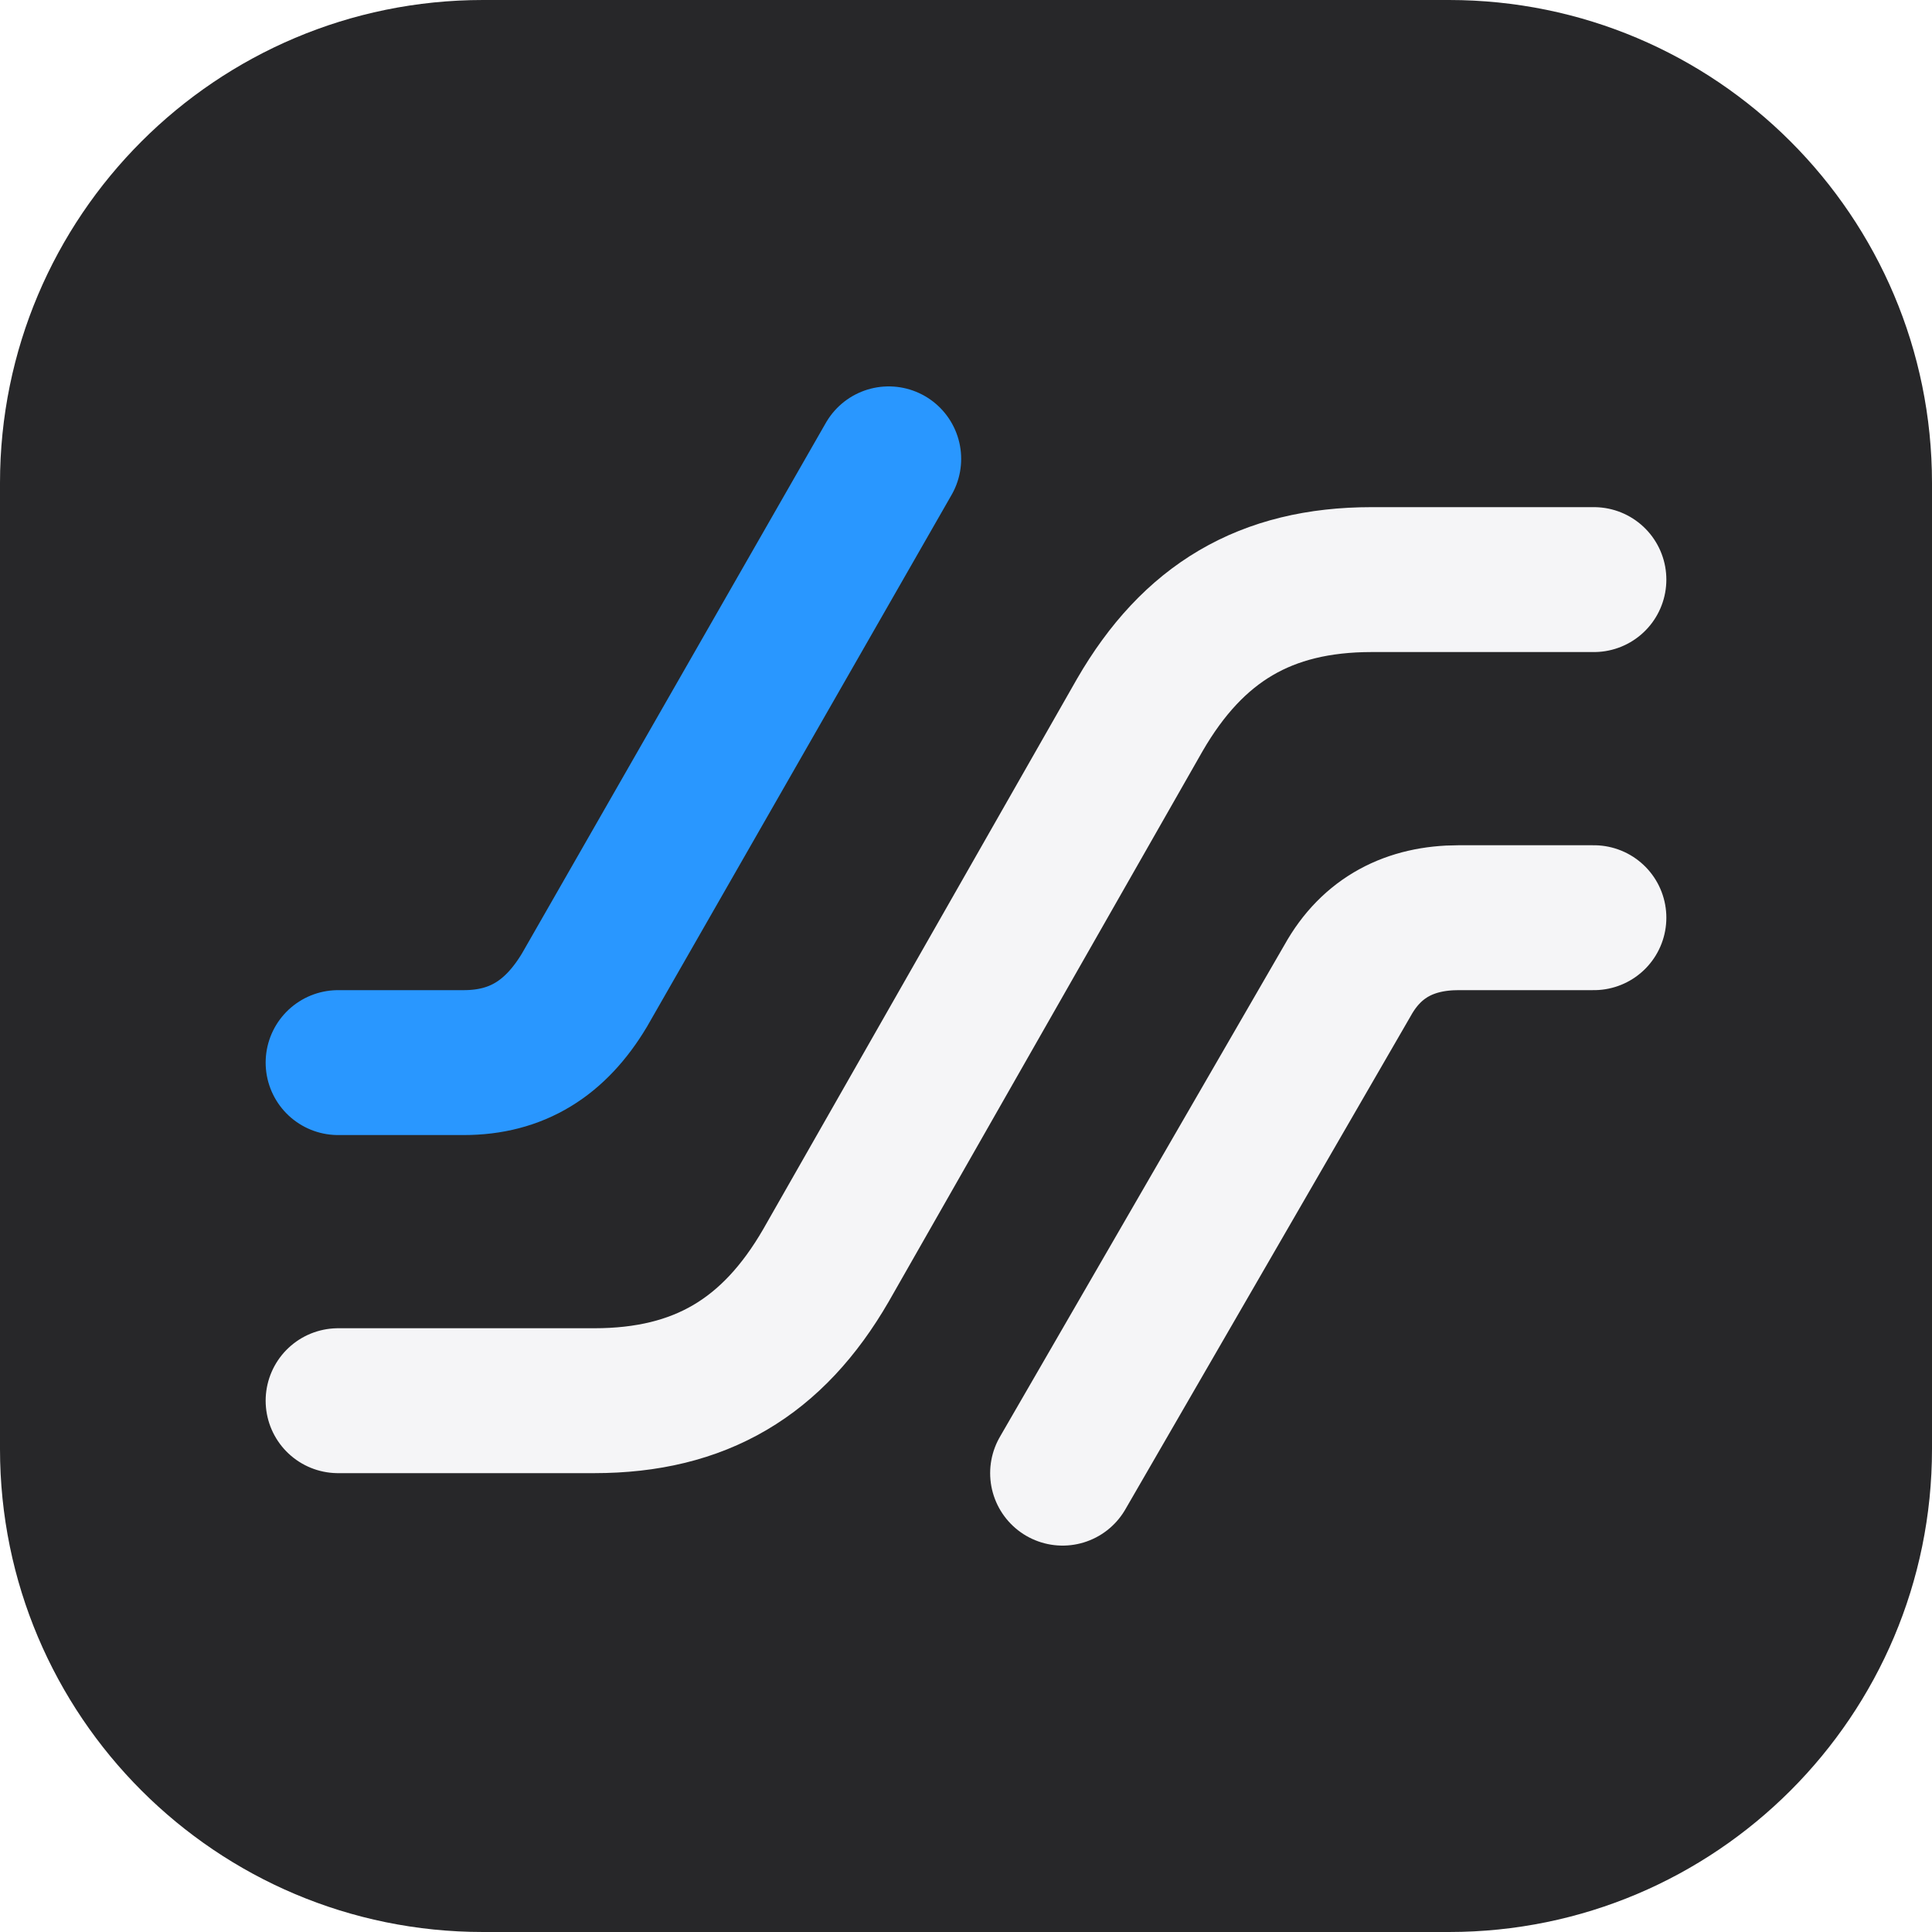
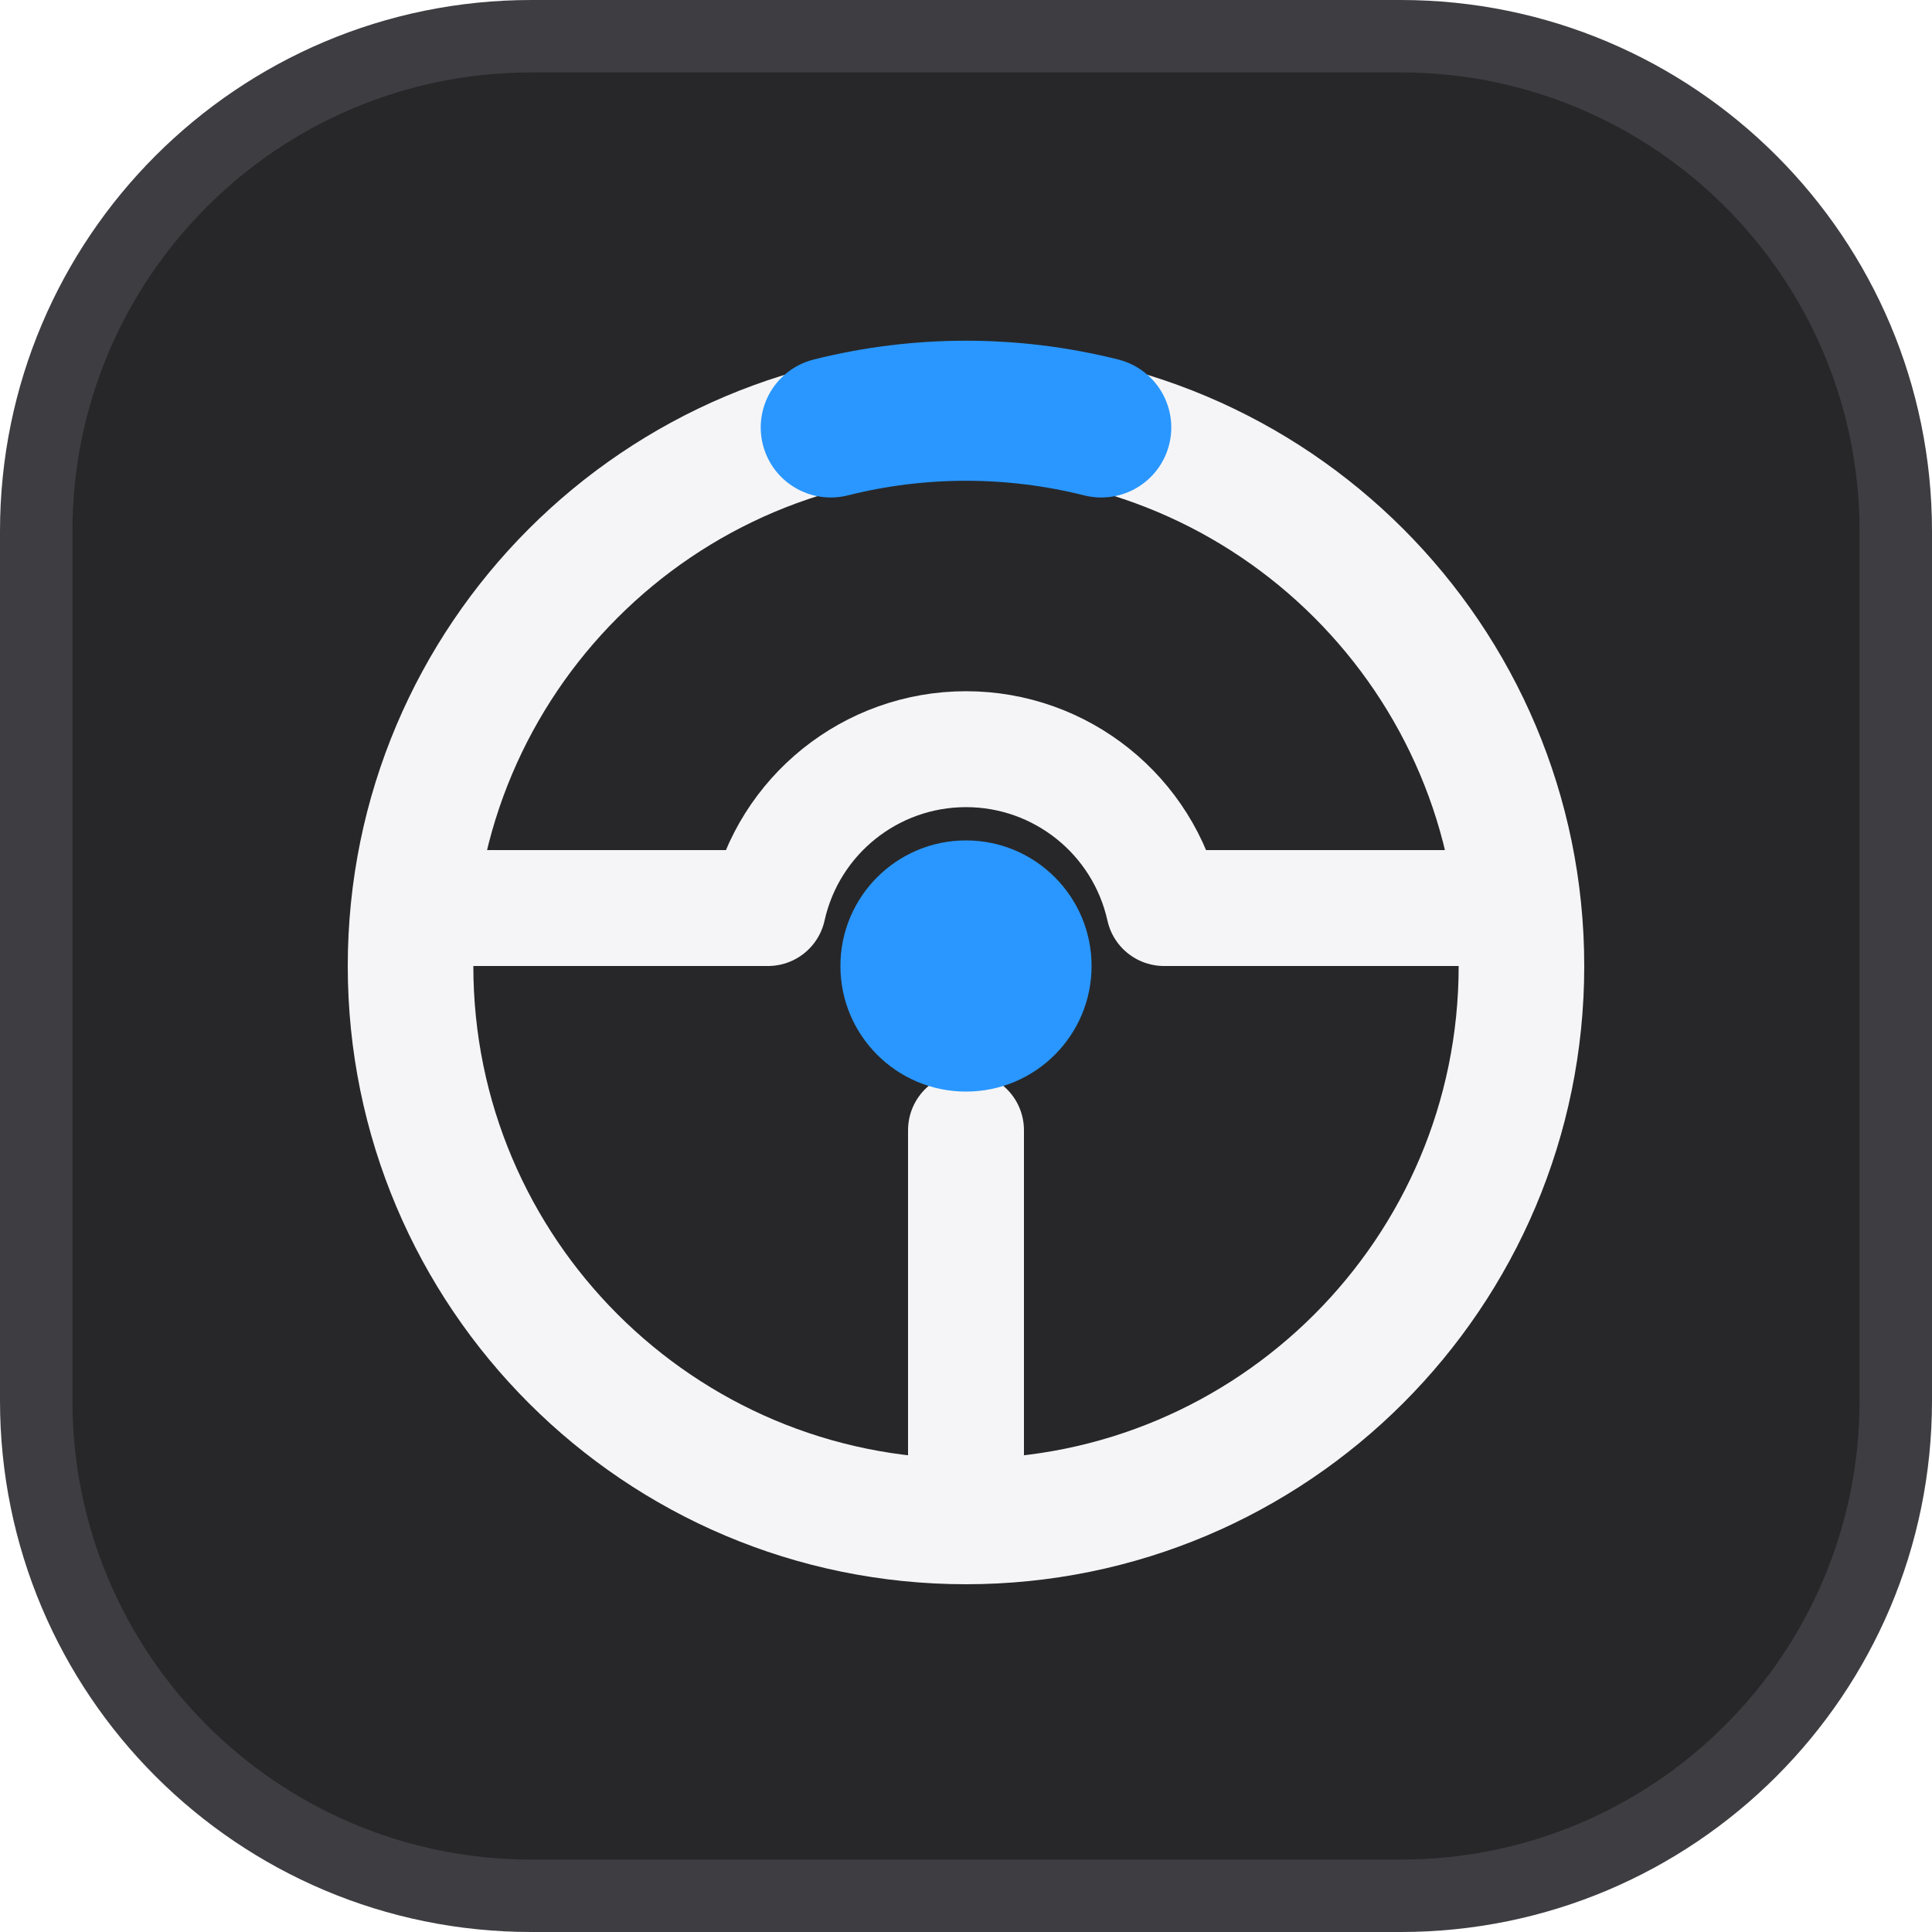
<svg xmlns="http://www.w3.org/2000/svg" viewBox="0 0 40 40" fill="none">
-   <rect width="40" height="40" rx="10" fill="#272729" />
-   <path d="M7 29h5.3c2.2 0 3.7-.9 4.8-2.8l6.5-11.4c1.1-1.9 2.6-2.8 4.8-2.8H33" stroke="#f5f5f7" stroke-width="3" stroke-linecap="round" />
-   <path d="M7 22h2.6c1.1 0 1.9-.5 2.5-1.5l6.3-11" stroke="#2997ff" stroke-width="3" stroke-linecap="round" />
-   <path d="M22 30.5l5.9-10.2c.5-.9 1.3-1.3 2.3-1.3H33" stroke="#f5f5f7" stroke-width="3" stroke-linecap="round" />
+   <rect x="0.75" y="0.75" width="38.5" height="38.5" rx="10.25" fill="#272729" stroke="#3d3d42" stroke-width="1.5" />
+   <circle cx="20" cy="20" r="11.5" stroke="#f5f5f7" stroke-width="2.6" />
+   <path d="M17.2 8.85a11.5 11.5 0 0 1 5.6 0" stroke="#2997ff" stroke-width="2.9" stroke-linecap="round" />
+   <path d="M9.5 18.8h6.4a4.2 4.2 0 0 1 8.2 0h6.4" stroke="#f5f5f7" stroke-width="2.4" stroke-linecap="round" stroke-linejoin="round" />
+   <path d="M20 23.4v7.6" stroke="#f5f5f7" stroke-width="2.4" stroke-linecap="round" />
+   <circle cx="20" cy="20" r="2.6" fill="#2997ff" />
</svg>
